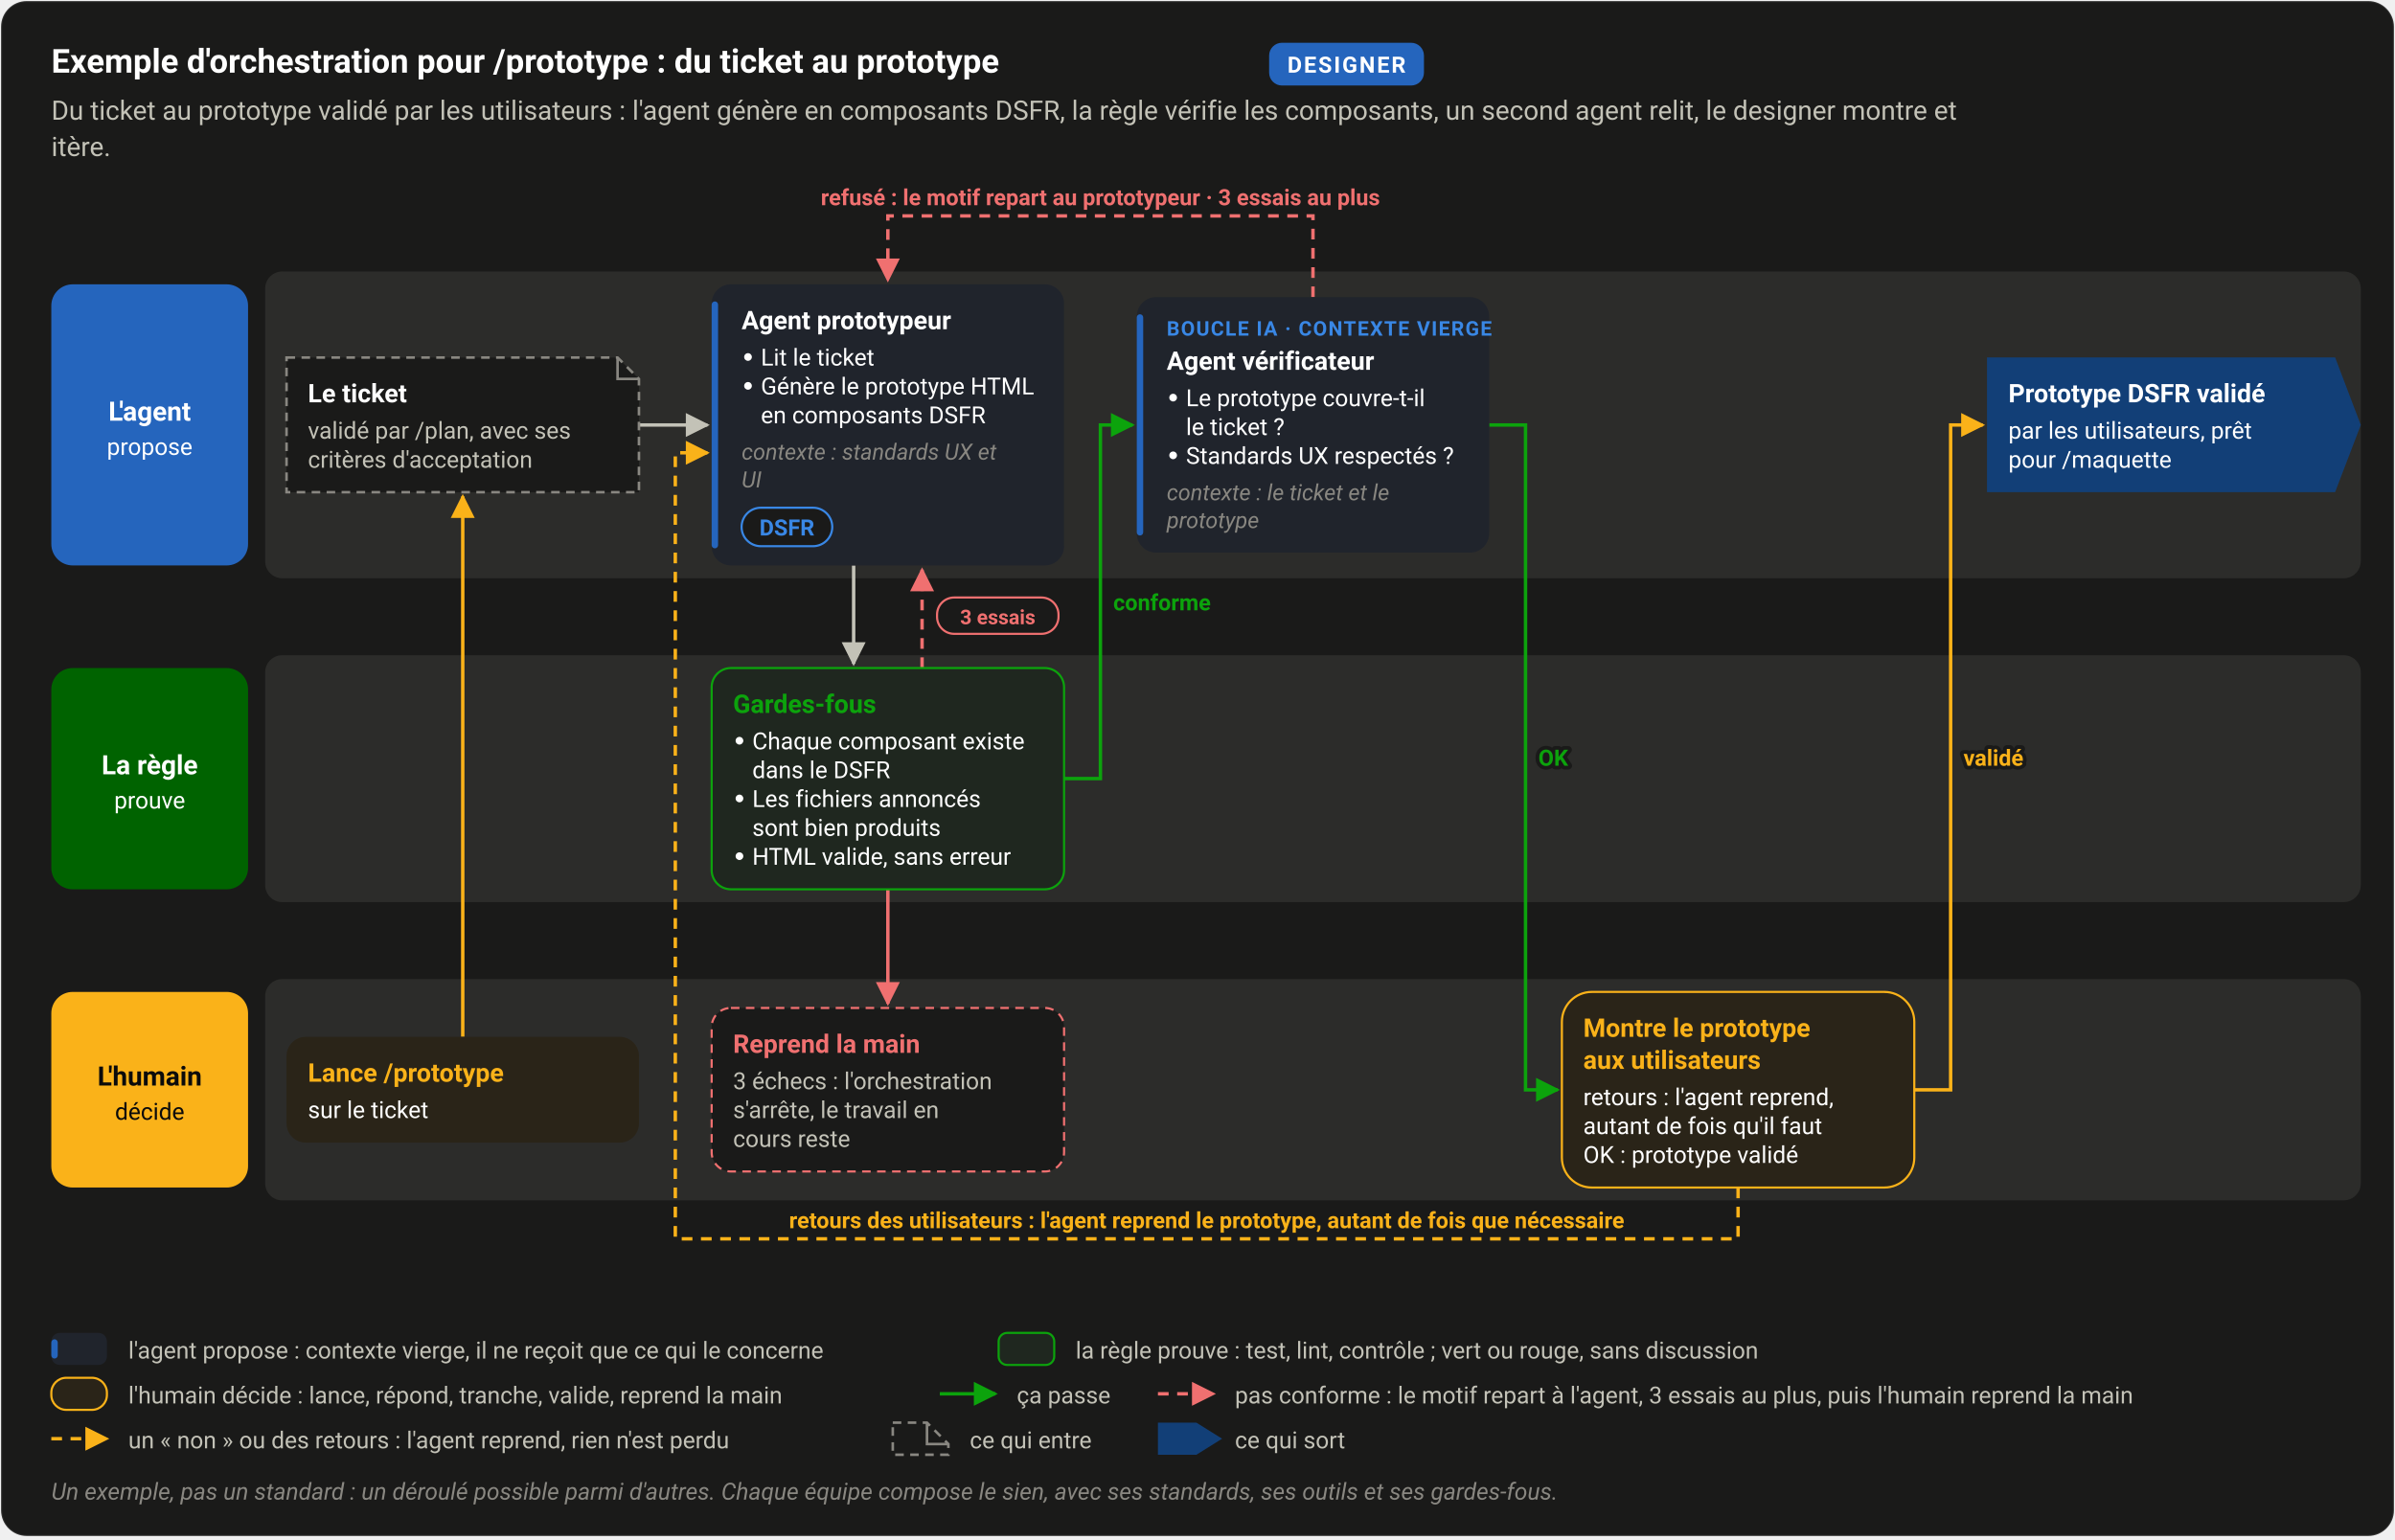
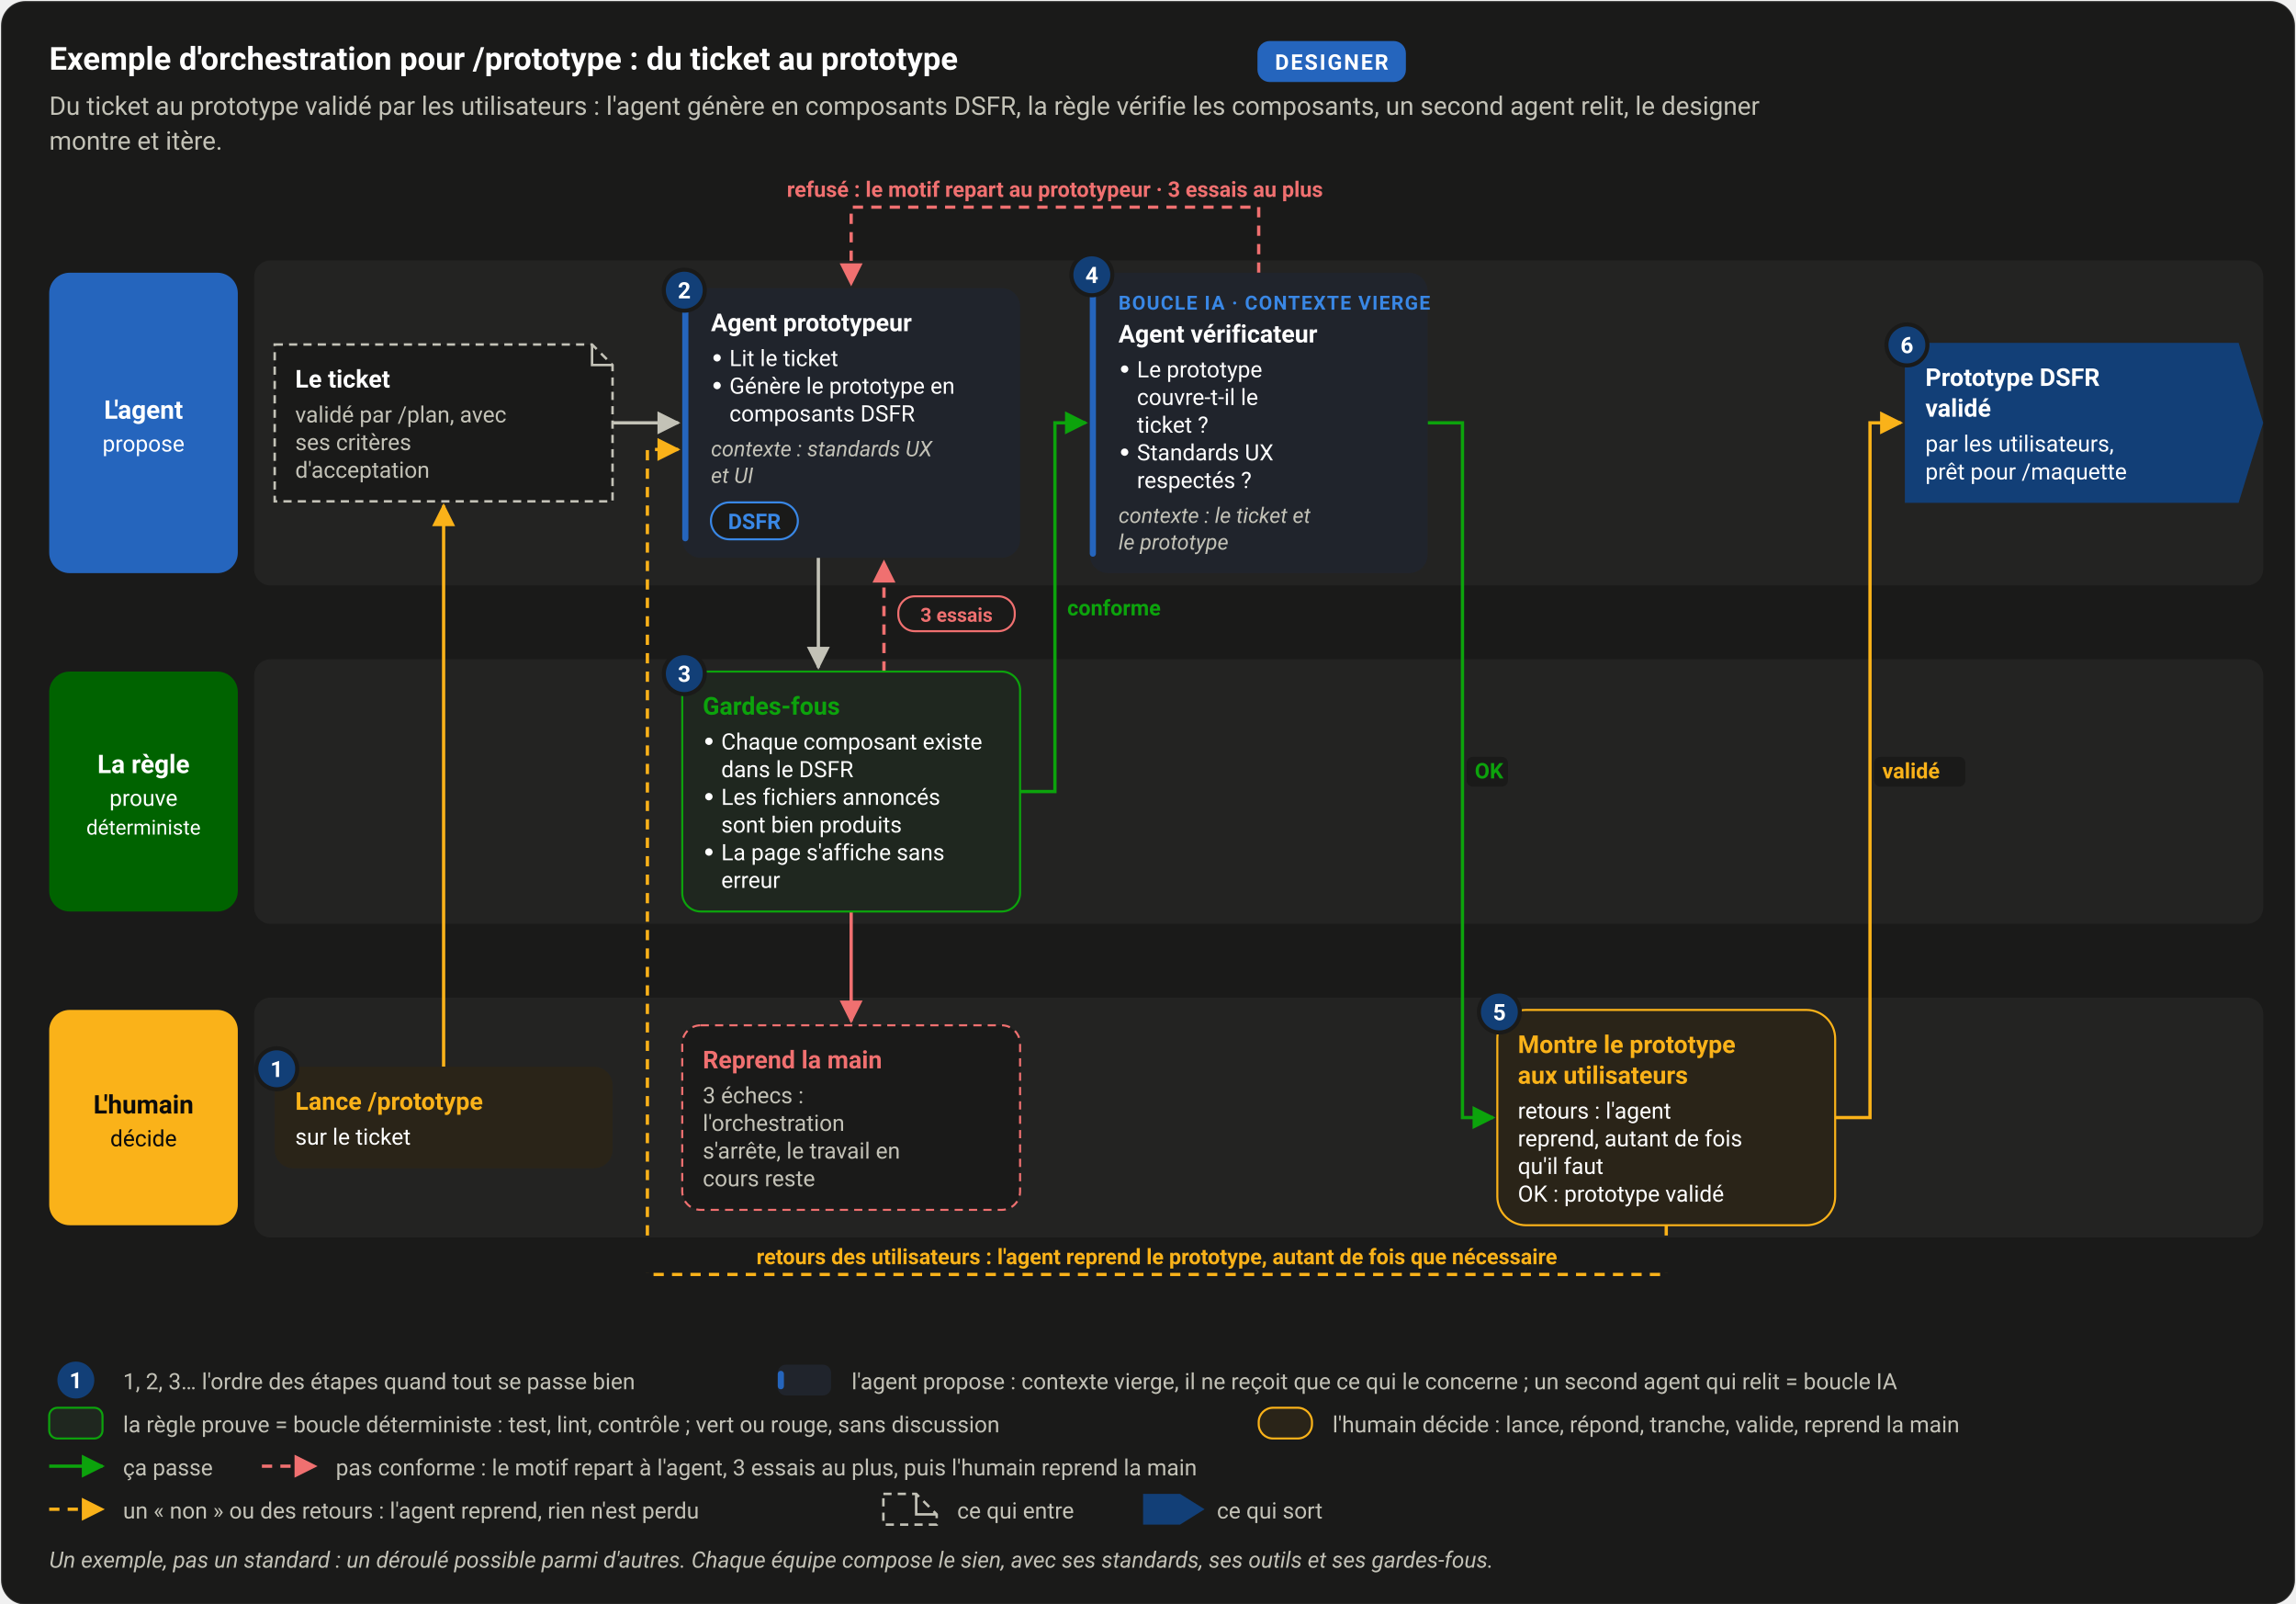
- <svg xmlns="http://www.w3.org/2000/svg" width="1120" height="720" viewBox="0 0 1120 720" font-family="-apple-system,'Segoe UI',system-ui,Roboto,'Helvetica Neue',Arial,sans-serif">
+ <svg xmlns="http://www.w3.org/2000/svg" width="1120" height="782" viewBox="0 0 1120 782" font-family="-apple-system,'Segoe UI',system-ui,Roboto,'Helvetica Neue',Arial,sans-serif">
  <defs>
-     <marker id="arr-n" viewBox="0 0 10 10" refX="9" refY="5" markerWidth="7" markerHeight="7" orient="auto">
+     <marker id="arr-prototype-n" viewBox="0 0 10 10" refX="9" refY="5" markerWidth="7" markerHeight="7" orient="auto">
      <path d="M0,0 L10,5 L0,10 z" fill="#c3c2b7" />
    </marker>
-     <marker id="arr-ok" viewBox="0 0 10 10" refX="9" refY="5" markerWidth="7" markerHeight="7" orient="auto">
+     <marker id="arr-prototype-ok" viewBox="0 0 10 10" refX="9" refY="5" markerWidth="7" markerHeight="7" orient="auto">
      <path d="M0,0 L10,5 L0,10 z" fill="#0ca30c" />
    </marker>
-     <marker id="arr-ko" viewBox="0 0 10 10" refX="9" refY="5" markerWidth="7" markerHeight="7" orient="auto">
+     <marker id="arr-prototype-ko" viewBox="0 0 10 10" refX="9" refY="5" markerWidth="7" markerHeight="7" orient="auto">
      <path d="M0,0 L10,5 L0,10 z" fill="#f07070" />
    </marker>
-     <marker id="arr-amb" viewBox="0 0 10 10" refX="9" refY="5" markerWidth="7" markerHeight="7" orient="auto">
+     <marker id="arr-prototype-amb" viewBox="0 0 10 10" refX="9" refY="5" markerWidth="7" markerHeight="7" orient="auto">
      <path d="M0,0 L10,5 L0,10 z" fill="#fab219" />
    </marker>
  </defs>
-   <rect x="0.5" y="0.5" width="1119" height="718" rx="12" fill="#1a1a19" stroke="rgba(255,255,255,0.10)" />
+   <rect x="0.5" y="0.5" width="1119" height="782" rx="12" fill="#1a1a19" stroke="rgba(255,255,255,0.10)" />
  <text x="24.0" y="34.0" font-size="15.5" fill="#ffffff" font-weight="600" text-anchor="start">Exemple d'orchestration pour /prototype : du ticket au prototype</text>
-   <rect x="593.5" y="20.0" width="72.4" height="20.0" rx="6" fill="#2565bd" />
-   <text x="629.7" y="34.0" font-size="10.5" fill="#fff" font-weight="600" text-anchor="middle" letter-spacing="0.08em">DESIGNER</text>
-   <text x="24.0" y="56.0" font-size="12.5" fill="#c3c2b7" font-weight="normal" text-anchor="start">Du ticket au prototype validé par les utilisateurs : l'agent génère en composants DSFR, la règle vérifie les composants, un second agent relit, le designer montre et</text>
-   <text x="24.0" y="73.0" font-size="12.5" fill="#c3c2b7" font-weight="normal" text-anchor="start">itère.</text>
-   <rect x="24.0" y="133.0" width="92.0" height="131.5" rx="10" fill="#2565bd" />
-   <text x="70.0" y="196.8" font-size="12.5" fill="#fff" font-weight="600" text-anchor="middle">L'agent</text>
-   <text x="70.0" y="212.8" font-size="11" fill="#fff" font-weight="normal" text-anchor="middle">propose</text>
-   <rect x="124.0" y="127.0" width="980.0" height="143.5" rx="8" fill="#2c2c2a" />
-   <rect x="24.0" y="312.5" width="92.0" height="103.5" rx="10" fill="#006300" />
-   <text x="70.0" y="362.2" font-size="12.5" fill="#fff" font-weight="600" text-anchor="middle">La règle</text>
-   <text x="70.0" y="378.2" font-size="11" fill="#fff" font-weight="normal" text-anchor="middle">prouve</text>
-   <rect x="124.0" y="306.5" width="980.0" height="115.5" rx="8" fill="#2c2c2a" />
-   <rect x="24.0" y="464.0" width="92.0" height="91.5" rx="10" fill="#fab219" />
-   <text x="70.0" y="507.8" font-size="12.5" fill="#0b0b0b" font-weight="600" text-anchor="middle">L'humain</text>
-   <text x="70.0" y="523.8" font-size="11" fill="#0b0b0b" font-weight="normal" text-anchor="middle">décide</text>
-   <rect x="124.0" y="458.0" width="980.0" height="103.5" rx="8" fill="#2c2c2a" />
-   <path d="M216.4,485.0 L216.4,232.2" fill="none" stroke="#fab219" stroke-width="1.6" marker-end="url(#arr-amb)" />
-   <path d="M298.8,198.8 L330.8,198.8" fill="none" stroke="#c3c2b7" stroke-width="1.6" marker-end="url(#arr-n)" />
-   <path d="M399.2,264.5 L399.2,310.5" fill="none" stroke="#c3c2b7" stroke-width="1.6" marker-end="url(#arr-n)" />
-   <path d="M431.2,312.5 L431.2,266.5" fill="none" stroke="#f07070" stroke-width="1.6" stroke-dasharray="5 4" marker-end="url(#arr-ko)" />
-   <rect x="438.2" y="279.5" width="56.8" height="17.0" rx="8" fill="#1a1a19" stroke="#f07070" stroke-width="1" />
-   <text x="466.6" y="292.0" font-size="9.5" fill="#f07070" font-weight="600" text-anchor="middle">3 essais</text>
-   <path d="M415.2,416.0 L415.2,469.5" fill="none" stroke="#f07070" stroke-width="1.6" marker-end="url(#arr-ko)" />
-   <path d="M497.6,364.2 L514.6,364.2 L514.6,198.8 L529.6,198.8" fill="none" stroke="#0ca30c" stroke-width="1.6" marker-end="url(#arr-ok)" />
-   <text x="520.6" y="285.5" font-size="10.5" fill="#0ca30c" font-weight="600" text-anchor="start" paint-order="stroke" stroke="#1a1a19" stroke-width="3.5" stroke-linejoin="round">conforme</text>
-   <path d="M614.0,139.0 L614.0,101.0 L415.2,101.0 L415.2,131.0" fill="none" stroke="#f07070" stroke-width="1.6" stroke-dasharray="5 4" marker-end="url(#arr-ko)" />
-   <text x="514.6" y="96.0" font-size="10.5" fill="#f07070" font-weight="600" text-anchor="middle" paint-order="stroke" stroke="#1a1a19" stroke-width="3.5" stroke-linejoin="round">refusé : le motif repart au prototypeur · 3 essais au plus</text>
-   <path d="M696.4,198.8 L713.4,198.8 L713.4,509.8 L728.4,509.8" fill="none" stroke="#0ca30c" stroke-width="1.6" marker-end="url(#arr-ok)" />
-   <text x="719.4" y="358.2" font-size="10.5" fill="#0ca30c" font-weight="600" text-anchor="start" paint-order="stroke" stroke="#1a1a19" stroke-width="3.5" stroke-linejoin="round">OK</text>
-   <path d="M812.8,555.5 L812.8,579.5 L315.8,579.5 L315.8,211.8 L330.8,211.8" fill="none" stroke="#fab219" stroke-width="1.6" stroke-dasharray="5 4" marker-end="url(#arr-amb)" />
-   <text x="564.3" y="574.5" font-size="10.5" fill="#fab219" font-weight="600" text-anchor="middle" paint-order="stroke" stroke="#1a1a19" stroke-width="3.5" stroke-linejoin="round">retours des utilisateurs : l'agent reprend le prototype, autant de fois que nécessaire</text>
-   <path d="M895.2,509.8 L912.2,509.8 L912.2,198.8 L927.2,198.8" fill="none" stroke="#fab219" stroke-width="1.6" marker-end="url(#arr-amb)" />
-   <text x="918.2" y="358.2" font-size="10.5" fill="#fab219" font-weight="600" text-anchor="start" paint-order="stroke" stroke="#1a1a19" stroke-width="3.5" stroke-linejoin="round">validé</text>
-   <path d="M134.0,167.25 h154.8 l10,10 v53.0 h-164.8 z" fill="#1a1a19" stroke="#898781" stroke-width="1.2" stroke-dasharray="4 3" />
-   <path d="M288.8,167.25 v10 h10" fill="none" stroke="#898781" stroke-width="1.2" />
-   <text x="144.0" y="188.2" font-size="12" fill="#ffffff" font-weight="600" text-anchor="start">Le ticket</text>
-   <text x="144.0" y="205.2" font-size="11" fill="#c3c2b7" font-weight="normal" text-anchor="start">validé par /plan, avec ses</text>
-   <text x="144.0" y="218.8" font-size="11" fill="#c3c2b7" font-weight="normal" text-anchor="start">critères d'acceptation</text>
-   <rect x="134.0" y="485.0" width="164.8" height="49.5" rx="9" fill="#2a2418" />
-   <text x="144.0" y="506.0" font-size="12" fill="#fab219" font-weight="600" text-anchor="start">Lance /prototype</text>
-   <text x="144.0" y="523.0" font-size="11" fill="#ffffff" font-weight="normal" text-anchor="start">sur le ticket</text>
-   <rect x="332.8" y="133.0" width="164.8" height="131.5" rx="9" fill="#20242c" />
-   <rect x="332.8" y="141.0" width="3" height="115.5" rx="1.5" fill="#2565bd" />
-   <text x="346.8" y="154.0" font-size="12" fill="#ffffff" font-weight="600" text-anchor="start">Agent prototypeur</text>
-   <circle cx="349.8" cy="167.0" r="1.8" fill="#ffffff" />
-   <text x="355.8" y="171.0" font-size="11" fill="#ffffff" font-weight="normal" text-anchor="start">Lit le ticket</text>
-   <circle cx="349.8" cy="180.5" r="1.8" fill="#ffffff" />
-   <text x="355.8" y="184.5" font-size="11" fill="#ffffff" font-weight="normal" text-anchor="start">Génère le prototype HTML</text>
-   <text x="355.8" y="198.0" font-size="11" fill="#ffffff" font-weight="normal" text-anchor="start">en composants DSFR</text>
-   <text x="346.8" y="215.0" font-size="10.5" fill="#898781" font-style="italic" text-anchor="start">contexte : standards UX et</text>
-   <text x="346.8" y="228.0" font-size="10.5" fill="#898781" font-style="italic" text-anchor="start">UI</text>
-   <rect x="346.8" y="237.5" width="42.4" height="18.0" rx="9" fill="#1a1a19" stroke="#3987e5" stroke-width="1" />
-   <text x="368.0" y="250.5" font-size="10.5" fill="#3987e5" font-weight="600" text-anchor="middle">DSFR</text>
-   <rect x="332.8" y="312.5" width="164.8" height="103.5" rx="9" fill="#1f271f" stroke="#0ca30c" stroke-width="1" />
-   <text x="342.8" y="333.5" font-size="12" fill="#0ca30c" font-weight="600" text-anchor="start">Gardes-fous</text>
-   <circle cx="345.8" cy="346.5" r="1.8" fill="#ffffff" />
-   <text x="351.8" y="350.5" font-size="11" fill="#ffffff" font-weight="normal" text-anchor="start">Chaque composant existe</text>
-   <text x="351.8" y="364.0" font-size="11" fill="#ffffff" font-weight="normal" text-anchor="start">dans le DSFR</text>
-   <circle cx="345.8" cy="373.5" r="1.8" fill="#ffffff" />
-   <text x="351.8" y="377.5" font-size="11" fill="#ffffff" font-weight="normal" text-anchor="start">Les fichiers annoncés</text>
-   <text x="351.8" y="391.0" font-size="11" fill="#ffffff" font-weight="normal" text-anchor="start">sont bien produits</text>
-   <circle cx="345.8" cy="400.5" r="1.8" fill="#ffffff" />
-   <text x="351.8" y="404.5" font-size="11" fill="#ffffff" font-weight="normal" text-anchor="start">HTML valide, sans erreur</text>
-   <rect x="332.8" y="471.5" width="164.8" height="76.5" rx="9" fill="#1a1a19" stroke="#f07070" stroke-width="1" stroke-dasharray="4 3" />
-   <text x="342.8" y="492.5" font-size="12" fill="#f07070" font-weight="600" text-anchor="start">Reprend la main</text>
-   <text x="342.8" y="509.5" font-size="11" fill="#c3c2b7" font-weight="normal" text-anchor="start">3 échecs : l'orchestration</text>
-   <text x="342.8" y="523.0" font-size="11" fill="#c3c2b7" font-weight="normal" text-anchor="start">s'arrête, le travail en</text>
-   <text x="342.8" y="536.5" font-size="11" fill="#c3c2b7" font-weight="normal" text-anchor="start">cours reste</text>
-   <rect x="531.6" y="139.0" width="164.8" height="119.5" rx="9" fill="#20242c" />
-   <rect x="531.6" y="147.0" width="3" height="103.5" rx="1.5" fill="#2565bd" />
-   <text x="545.6" y="157.0" font-size="9.5" fill="#3987e5" font-weight="600" text-anchor="start" letter-spacing="0.06em">BOUCLE IA · CONTEXTE VIERGE</text>
-   <text x="545.6" y="173.0" font-size="12" fill="#ffffff" font-weight="600" text-anchor="start">Agent vérificateur</text>
-   <circle cx="548.6" cy="186.0" r="1.8" fill="#ffffff" />
-   <text x="554.6" y="190.0" font-size="11" fill="#ffffff" font-weight="normal" text-anchor="start">Le prototype couvre-t-il</text>
-   <text x="554.6" y="203.5" font-size="11" fill="#ffffff" font-weight="normal" text-anchor="start">le ticket ?</text>
-   <circle cx="548.6" cy="213.0" r="1.8" fill="#ffffff" />
-   <text x="554.6" y="217.0" font-size="11" fill="#ffffff" font-weight="normal" text-anchor="start">Standards UX respectés ?</text>
-   <text x="545.6" y="234.0" font-size="10.5" fill="#898781" font-style="italic" text-anchor="start">contexte : le ticket et le</text>
-   <text x="545.6" y="247.0" font-size="10.5" fill="#898781" font-style="italic" text-anchor="start">prototype</text>
-   <rect x="730.4" y="464.0" width="164.8" height="91.5" rx="14" fill="#2a2418" stroke="#fab219" stroke-width="1" />
-   <text x="740.4" y="485.0" font-size="12" fill="#fab219" font-weight="600" text-anchor="start">Montre le prototype</text>
-   <text x="740.4" y="500.0" font-size="12" fill="#fab219" font-weight="600" text-anchor="start">aux utilisateurs</text>
-   <text x="740.4" y="517.0" font-size="11" fill="#ffffff" font-weight="normal" text-anchor="start">retours : l'agent reprend,</text>
-   <text x="740.4" y="530.5" font-size="11" fill="#ffffff" font-weight="normal" text-anchor="start">autant de fois qu'il faut</text>
-   <text x="740.4" y="544.0" font-size="11" fill="#ffffff" font-weight="normal" text-anchor="start">OK : prototype validé</text>
-   <path d="M929.2,167.2 L1092.0,167.2 L1104.0,198.8 L1092.0,230.2 L929.2,230.2 Z" fill="#123f77" />
-   <text x="939.2" y="188.2" font-size="12" fill="#ffffff" font-weight="600" text-anchor="start">Prototype DSFR validé</text>
-   <text x="939.2" y="205.2" font-size="11" fill="#ffffff" font-weight="normal" text-anchor="start">par les utilisateurs, prêt</text>
-   <text x="939.2" y="218.8" font-size="11" fill="#ffffff" font-weight="normal" text-anchor="start">pour /maquette</text>
-   <rect x="24.0" y="623.5" width="26.0" height="15.0" rx="4" fill="#20242c" />
-   <rect x="24.0" y="626.5" width="3" height="9" rx="1.5" fill="#2565bd" />
-   <text x="60.0" y="635.5" font-size="11" fill="#c3c2b7" font-weight="normal" text-anchor="start">l'agent propose : contexte vierge, il ne reçoit que ce qui le concerne</text>
-   <rect x="467.0" y="623.5" width="26.0" height="15.0" rx="4" fill="#1f271f" stroke="#0ca30c" stroke-width="1" />
-   <text x="503.0" y="635.5" font-size="11" fill="#c3c2b7" font-weight="normal" text-anchor="start">la règle prouve : test, lint, contrôle ; vert ou rouge, sans discussion</text>
-   <rect x="24.0" y="644.5" width="26.0" height="15.0" rx="7" fill="#2a2418" stroke="#fab219" stroke-width="1" />
-   <text x="60.0" y="656.5" font-size="11" fill="#c3c2b7" font-weight="normal" text-anchor="start">l'humain décide : lance, répond, tranche, valide, reprend la main</text>
-   <path d="M439.5,652.0 L465.5,652.0" stroke="#0ca30c" stroke-width="1.6" fill="none" marker-end="url(#arr-ok)" />
-   <text x="475.5" y="656.5" font-size="11" fill="#c3c2b7" font-weight="normal" text-anchor="start">ça passe</text>
-   <path d="M541.5,652.0 L567.5,652.0" stroke="#f07070" stroke-width="1.6" fill="none" stroke-dasharray="5 4" marker-end="url(#arr-ko)" />
-   <text x="577.5" y="656.5" font-size="11" fill="#c3c2b7" font-weight="normal" text-anchor="start">pas conforme : le motif repart à l'agent, 3 essais au plus, puis l'humain reprend la main</text>
-   <path d="M24,673.0 L50,673.0" stroke="#fab219" stroke-width="1.6" fill="none" stroke-dasharray="5 4" marker-end="url(#arr-amb)" />
-   <text x="60.0" y="677.5" font-size="11" fill="#c3c2b7" font-weight="normal" text-anchor="start">un « non » ou des retours : l'agent reprend, rien n'est perdu</text>
-   <path d="M417.5,665.5 h16 l10,10 v5 h-26 z" fill="#1a1a19" stroke="#898781" stroke-width="1.2" stroke-dasharray="4 3" />
-   <path d="M433.5,665.5 v10 h10" fill="none" stroke="#898781" stroke-width="1.2" />
-   <text x="453.5" y="677.5" font-size="11" fill="#c3c2b7" font-weight="normal" text-anchor="start">ce qui entre</text>
-   <path d="M541.5,665.5 L559.5,665.5 L571.5,673.0 L559.5,680.5 L541.5,680.5 Z" fill="#123f77" />
-   <text x="577.5" y="677.5" font-size="11" fill="#c3c2b7" font-weight="normal" text-anchor="start">ce qui sort</text>
-   <text x="24.0" y="701.5" font-size="11" fill="#898781" font-style="italic" text-anchor="start">Un exemple, pas un standard : un déroulé possible parmi d'autres. Chaque équipe compose le sien, avec ses standards, ses outils et ses gardes-fous.</text>
+   <rect x="613.4" y="20.0" width="72.4" height="20.0" rx="6" fill="#2565bd" />
+   <text x="649.6" y="34.0" font-size="10.5" fill="#fff" font-weight="600" text-anchor="middle" letter-spacing="0.08em">DESIGNER</text>
+   <text x="24.0" y="56.0" font-size="12.5" fill="#c3c2b7" font-weight="normal" text-anchor="start">Du ticket au prototype validé par les utilisateurs : l'agent génère en composants DSFR, la règle vérifie les composants, un second agent relit, le designer</text>
+   <text x="24.0" y="73.0" font-size="12.5" fill="#c3c2b7" font-weight="normal" text-anchor="start">montre et itère.</text>
+   <rect x="24.0" y="133.0" width="92.0" height="146.5" rx="10" fill="#2565bd" />
+   <text x="70.0" y="204.2" font-size="12.5" fill="#fff" font-weight="600" text-anchor="middle">L'agent</text>
+   <text x="70.0" y="220.2" font-size="11" fill="#fff" font-weight="normal" text-anchor="middle">propose</text>
+   <rect x="124.0" y="127.0" width="980.0" height="158.5" rx="8" fill="#232322" />
+   <rect x="24.0" y="327.5" width="92.0" height="117.0" rx="10" fill="#006300" />
+   <text x="70.0" y="377.0" font-size="12.5" fill="#fff" font-weight="600" text-anchor="middle">La règle</text>
+   <text x="70.0" y="393.0" font-size="11" fill="#fff" font-weight="normal" text-anchor="middle">prouve</text>
+   <text x="70.0" y="407.0" font-size="10" fill="#fff" font-weight="normal" text-anchor="middle">déterministe</text>
+   <rect x="124.0" y="321.5" width="980.0" height="129.0" rx="8" fill="#232322" />
+   <rect x="24.0" y="492.5" width="92.0" height="105.0" rx="10" fill="#fab219" />
+   <text x="70.0" y="543.0" font-size="12.5" fill="#0b0b0b" font-weight="600" text-anchor="middle">L'humain</text>
+   <text x="70.0" y="559.0" font-size="11" fill="#0b0b0b" font-weight="normal" text-anchor="middle">décide</text>
+   <rect x="124.0" y="486.5" width="980.0" height="117.0" rx="8" fill="#232322" />
+   <path d="M216.4,520.2 L216.4,246.5" fill="none" stroke="#fab219" stroke-width="1.6" marker-end="url(#arr-prototype-amb)" />
+   <path d="M298.8,206.2 L330.8,206.2" fill="none" stroke="#c3c2b7" stroke-width="1.6" marker-end="url(#arr-prototype-n)" />
+   <path d="M399.2,272.0 L399.2,325.5" fill="none" stroke="#c3c2b7" stroke-width="1.6" marker-end="url(#arr-prototype-n)" />
+   <path d="M431.2,327.5 L431.2,274.0" fill="none" stroke="#f07070" stroke-width="1.6" stroke-dasharray="5 4" marker-end="url(#arr-prototype-ko)" />
+   <rect x="438.2" y="290.8" width="56.8" height="17.0" rx="8" fill="#1a1a19" stroke="#f07070" stroke-width="1" />
+   <text x="466.6" y="303.2" font-size="9.5" fill="#f07070" font-weight="600" text-anchor="middle">3 essais</text>
+   <path d="M415.2,444.5 L415.2,498.0" fill="none" stroke="#f07070" stroke-width="1.6" marker-end="url(#arr-prototype-ko)" />
+   <path d="M497.6,386.0 L514.6,386.0 L514.6,206.2 L529.6,206.2" fill="none" stroke="#0ca30c" stroke-width="1.6" marker-end="url(#arr-prototype-ok)" />
+   <rect x="516.6" y="289.6" width="56.7" height="14.5" rx="3" fill="#1a1a19" />
+   <text x="520.6" y="300.1" font-size="10.5" fill="#0ca30c" font-weight="600" text-anchor="start">conforme</text>
+   <path d="M614.0,133.0 L614.0,101.0 L415.2,101.0 L415.2,138.5" fill="none" stroke="#f07070" stroke-width="1.6" stroke-dasharray="5 4" marker-end="url(#arr-prototype-ko)" />
+   <rect x="334.0" y="85.5" width="361.2" height="14.5" rx="3" fill="#1a1a19" />
+   <text x="514.6" y="96.0" font-size="10.5" fill="#f07070" font-weight="600" text-anchor="middle">refusé : le motif repart au prototypeur · 3 essais au plus</text>
+   <path d="M696.4,206.2 L713.4,206.2 L713.4,545.0 L728.4,545.0" fill="none" stroke="#0ca30c" stroke-width="1.6" marker-end="url(#arr-prototype-ok)" />
+   <rect x="715.4" y="369.1" width="20.2" height="14.5" rx="3" fill="#1a1a19" />
+   <text x="719.4" y="379.6" font-size="10.5" fill="#0ca30c" font-weight="600" text-anchor="start">OK</text>
+   <path d="M812.8,597.5 L812.8,621.5 L315.8,621.5 L315.8,219.2 L330.8,219.2" fill="none" stroke="#fab219" stroke-width="1.6" stroke-dasharray="5 4" marker-end="url(#arr-prototype-amb)" />
+   <rect x="298.4" y="606.0" width="531.7" height="14.5" rx="3" fill="#1a1a19" />
+   <text x="564.3" y="616.5" font-size="10.5" fill="#fab219" font-weight="600" text-anchor="middle">retours des utilisateurs : l'agent reprend le prototype, autant de fois que nécessaire</text>
+   <path d="M895.2,545.0 L912.2,545.0 L912.2,206.2 L927.2,206.2" fill="none" stroke="#fab219" stroke-width="1.6" marker-end="url(#arr-prototype-amb)" />
+   <rect x="914.2" y="369.1" width="44.5" height="14.5" rx="3" fill="#1a1a19" />
+   <text x="918.2" y="379.6" font-size="10.5" fill="#fab219" font-weight="600" text-anchor="start">validé</text>
+   <path d="M134.0,168.0 h154.8 l10,10 v66.5 h-164.8 z" fill="#1a1a19" stroke="#c3c2b7" stroke-width="1.2" stroke-dasharray="4 3" />
+   <path d="M288.8,168.0 v10 h10" fill="none" stroke="#c3c2b7" stroke-width="1.2" />
+   <text x="144.0" y="189.0" font-size="12" fill="#ffffff" font-weight="600" text-anchor="start">Le ticket</text>
+   <text x="144.0" y="206.0" font-size="11" fill="#c3c2b7" font-weight="normal" text-anchor="start">validé par /plan, avec</text>
+   <text x="144.0" y="219.5" font-size="11" fill="#c3c2b7" font-weight="normal" text-anchor="start">ses critères</text>
+   <text x="144.0" y="233.0" font-size="11" fill="#c3c2b7" font-weight="normal" text-anchor="start">d'acceptation</text>
+   <rect x="134.0" y="520.2" width="164.8" height="49.5" rx="9" fill="#2a2418" />
+   <text x="144.0" y="541.2" font-size="12" fill="#fab219" font-weight="600" text-anchor="start">Lance /prototype</text>
+   <text x="144.0" y="558.2" font-size="11" fill="#ffffff" font-weight="normal" text-anchor="start">sur le ticket</text>
+   <circle cx="135.0" cy="521.2" r="10" fill="#123f77" stroke="#1a1a19" stroke-width="2" />
+   <text x="135.0" y="525.2" font-size="11" fill="#ffffff" font-weight="700" text-anchor="middle">1</text>
+   <rect x="332.8" y="140.5" width="164.8" height="131.5" rx="9" fill="#20242c" />
+   <rect x="332.8" y="148.5" width="3" height="115.5" rx="1.5" fill="#2565bd" />
+   <text x="346.8" y="161.5" font-size="12" fill="#ffffff" font-weight="600" text-anchor="start">Agent prototypeur</text>
+   <circle cx="349.8" cy="174.5" r="1.8" fill="#ffffff" />
+   <text x="355.8" y="178.5" font-size="11" fill="#ffffff" font-weight="normal" text-anchor="start">Lit le ticket</text>
+   <circle cx="349.8" cy="188.0" r="1.8" fill="#ffffff" />
+   <text x="355.8" y="192.0" font-size="11" fill="#ffffff" font-weight="normal" text-anchor="start">Génère le prototype en</text>
+   <text x="355.8" y="205.5" font-size="11" fill="#ffffff" font-weight="normal" text-anchor="start">composants DSFR</text>
+   <text x="346.8" y="222.5" font-size="10.5" fill="#c3c2b7" font-style="italic" text-anchor="start">contexte : standards UX</text>
+   <text x="346.8" y="235.5" font-size="10.5" fill="#c3c2b7" font-style="italic" text-anchor="start">et UI</text>
+   <rect x="346.8" y="245.0" width="42.4" height="18.0" rx="9" fill="#1a1a19" stroke="#3987e5" stroke-width="1" />
+   <text x="368.0" y="258.0" font-size="10.5" fill="#3987e5" font-weight="600" text-anchor="middle">DSFR</text>
+   <circle cx="333.8" cy="141.5" r="10" fill="#123f77" stroke="#1a1a19" stroke-width="2" />
+   <text x="333.8" y="145.5" font-size="11" fill="#ffffff" font-weight="700" text-anchor="middle">2</text>
+   <rect x="332.8" y="327.5" width="164.8" height="117.0" rx="9" fill="#1f271f" stroke="#0ca30c" stroke-width="1" />
+   <text x="342.8" y="348.5" font-size="12" fill="#0ca30c" font-weight="600" text-anchor="start">Gardes-fous</text>
+   <circle cx="345.8" cy="361.5" r="1.8" fill="#ffffff" />
+   <text x="351.8" y="365.5" font-size="11" fill="#ffffff" font-weight="normal" text-anchor="start">Chaque composant existe</text>
+   <text x="351.8" y="379.0" font-size="11" fill="#ffffff" font-weight="normal" text-anchor="start">dans le DSFR</text>
+   <circle cx="345.8" cy="388.5" r="1.8" fill="#ffffff" />
+   <text x="351.8" y="392.5" font-size="11" fill="#ffffff" font-weight="normal" text-anchor="start">Les fichiers annoncés</text>
+   <text x="351.8" y="406.0" font-size="11" fill="#ffffff" font-weight="normal" text-anchor="start">sont bien produits</text>
+   <circle cx="345.8" cy="415.5" r="1.8" fill="#ffffff" />
+   <text x="351.8" y="419.5" font-size="11" fill="#ffffff" font-weight="normal" text-anchor="start">La page s'affiche sans</text>
+   <text x="351.8" y="433.0" font-size="11" fill="#ffffff" font-weight="normal" text-anchor="start">erreur</text>
+   <circle cx="333.8" cy="328.5" r="10" fill="#123f77" stroke="#1a1a19" stroke-width="2" />
+   <text x="333.8" y="332.5" font-size="11" fill="#ffffff" font-weight="700" text-anchor="middle">3</text>
+   <rect x="332.8" y="500.0" width="164.8" height="90.0" rx="9" fill="#1a1a19" stroke="#f07070" stroke-width="1" stroke-dasharray="4 3" />
+   <text x="342.8" y="521.0" font-size="12" fill="#f07070" font-weight="600" text-anchor="start">Reprend la main</text>
+   <text x="342.8" y="538.0" font-size="11" fill="#c3c2b7" font-weight="normal" text-anchor="start">3 échecs :</text>
+   <text x="342.8" y="551.5" font-size="11" fill="#c3c2b7" font-weight="normal" text-anchor="start">l'orchestration</text>
+   <text x="342.8" y="565.0" font-size="11" fill="#c3c2b7" font-weight="normal" text-anchor="start">s'arrête, le travail en</text>
+   <text x="342.8" y="578.5" font-size="11" fill="#c3c2b7" font-weight="normal" text-anchor="start">cours reste</text>
+   <rect x="531.6" y="133.0" width="164.8" height="146.5" rx="9" fill="#20242c" />
+   <rect x="531.6" y="141.0" width="3" height="130.5" rx="1.5" fill="#2565bd" />
+   <text x="545.6" y="151.0" font-size="9.5" fill="#3987e5" font-weight="600" text-anchor="start" letter-spacing="0.06em">BOUCLE IA · CONTEXTE VIERGE</text>
+   <text x="545.6" y="167.0" font-size="12" fill="#ffffff" font-weight="600" text-anchor="start">Agent vérificateur</text>
+   <circle cx="548.6" cy="180.0" r="1.8" fill="#ffffff" />
+   <text x="554.6" y="184.0" font-size="11" fill="#ffffff" font-weight="normal" text-anchor="start">Le prototype</text>
+   <text x="554.6" y="197.5" font-size="11" fill="#ffffff" font-weight="normal" text-anchor="start">couvre-t-il le</text>
+   <text x="554.6" y="211.0" font-size="11" fill="#ffffff" font-weight="normal" text-anchor="start">ticket ?</text>
+   <circle cx="548.6" cy="220.5" r="1.8" fill="#ffffff" />
+   <text x="554.6" y="224.5" font-size="11" fill="#ffffff" font-weight="normal" text-anchor="start">Standards UX</text>
+   <text x="554.6" y="238.0" font-size="11" fill="#ffffff" font-weight="normal" text-anchor="start">respectés ?</text>
+   <text x="545.6" y="255.0" font-size="10.5" fill="#c3c2b7" font-style="italic" text-anchor="start">contexte : le ticket et</text>
+   <text x="545.6" y="268.0" font-size="10.5" fill="#c3c2b7" font-style="italic" text-anchor="start">le prototype</text>
+   <circle cx="532.6" cy="134.0" r="10" fill="#123f77" stroke="#1a1a19" stroke-width="2" />
+   <text x="532.6" y="138.0" font-size="11" fill="#ffffff" font-weight="700" text-anchor="middle">4</text>
+   <rect x="730.4" y="492.5" width="164.8" height="105.0" rx="14" fill="#2a2418" stroke="#fab219" stroke-width="1" />
+   <text x="740.4" y="513.5" font-size="12" fill="#fab219" font-weight="600" text-anchor="start">Montre le prototype</text>
+   <text x="740.4" y="528.5" font-size="12" fill="#fab219" font-weight="600" text-anchor="start">aux utilisateurs</text>
+   <text x="740.4" y="545.5" font-size="11" fill="#ffffff" font-weight="normal" text-anchor="start">retours : l'agent</text>
+   <text x="740.4" y="559.0" font-size="11" fill="#ffffff" font-weight="normal" text-anchor="start">reprend, autant de fois</text>
+   <text x="740.4" y="572.5" font-size="11" fill="#ffffff" font-weight="normal" text-anchor="start">qu'il faut</text>
+   <text x="740.4" y="586.0" font-size="11" fill="#ffffff" font-weight="normal" text-anchor="start">OK : prototype validé</text>
+   <circle cx="731.4" cy="493.5" r="10" fill="#123f77" stroke="#1a1a19" stroke-width="2" />
+   <text x="731.4" y="497.5" font-size="11" fill="#ffffff" font-weight="700" text-anchor="middle">5</text>
+   <path d="M929.2,167.2 L1092.0,167.2 L1104.0,206.2 L1092.0,245.2 L929.2,245.2 Z" fill="#123f77" />
+   <text x="939.2" y="188.2" font-size="12" fill="#ffffff" font-weight="600" text-anchor="start">Prototype DSFR</text>
+   <text x="939.2" y="203.2" font-size="12" fill="#ffffff" font-weight="600" text-anchor="start">validé</text>
+   <text x="939.2" y="220.2" font-size="11" fill="#ffffff" font-weight="normal" text-anchor="start">par les utilisateurs,</text>
+   <text x="939.2" y="233.8" font-size="11" fill="#ffffff" font-weight="normal" text-anchor="start">prêt pour /maquette</text>
+   <circle cx="930.2" cy="168.2" r="10" fill="#123f77" stroke="#1a1a19" stroke-width="2" />
+   <text x="930.2" y="172.2" font-size="11" fill="#ffffff" font-weight="700" text-anchor="middle">6</text>
+   <circle cx="37.0" cy="673.0" r="10" fill="#123f77" stroke="#1a1a19" stroke-width="2" />
+   <text x="37.0" y="677.0" font-size="11" fill="#ffffff" font-weight="700" text-anchor="middle">1</text>
+   <text x="60.0" y="677.5" font-size="11" fill="#c3c2b7" font-weight="normal" text-anchor="start">1, 2, 3… l'ordre des étapes quand tout se passe bien</text>
+   <rect x="379.4" y="665.5" width="26.0" height="15.0" rx="4" fill="#20242c" />
+   <rect x="379.4" y="668.5" width="3" height="9" rx="1.5" fill="#2565bd" />
+   <text x="415.4" y="677.5" font-size="11" fill="#c3c2b7" font-weight="normal" text-anchor="start">l'agent propose : contexte vierge, il ne reçoit que ce qui le concerne ; un second agent qui relit = boucle IA</text>
+   <rect x="24.0" y="686.5" width="26.0" height="15.0" rx="4" fill="#1f271f" stroke="#0ca30c" stroke-width="1" />
+   <text x="60.0" y="698.5" font-size="11" fill="#c3c2b7" font-weight="normal" text-anchor="start">la règle prouve = boucle déterministe : test, lint, contrôle ; vert ou rouge, sans discussion</text>
+   <rect x="614.0" y="686.5" width="26.0" height="15.0" rx="7" fill="#2a2418" stroke="#fab219" stroke-width="1" />
+   <text x="650.0" y="698.5" font-size="11" fill="#c3c2b7" font-weight="normal" text-anchor="start">l'humain décide : lance, répond, tranche, valide, reprend la main</text>
+   <path d="M24,715.0 L50,715.0" stroke="#0ca30c" stroke-width="1.6" fill="none" marker-end="url(#arr-prototype-ok)" />
+   <text x="60.0" y="719.5" font-size="11" fill="#c3c2b7" font-weight="normal" text-anchor="start">ça passe</text>
+   <path d="M127.76,715.0 L153.76,715.0" stroke="#f07070" stroke-width="1.6" fill="none" stroke-dasharray="5 4" marker-end="url(#arr-prototype-ko)" />
+   <text x="163.8" y="719.5" font-size="11" fill="#c3c2b7" font-weight="normal" text-anchor="start">pas conforme : le motif repart à l'agent, 3 essais au plus, puis l'humain reprend la main</text>
+   <path d="M24,736.0 L50,736.0" stroke="#fab219" stroke-width="1.6" fill="none" stroke-dasharray="5 4" marker-end="url(#arr-prototype-amb)" />
+   <text x="60.0" y="740.5" font-size="11" fill="#c3c2b7" font-weight="normal" text-anchor="start">un « non » ou des retours : l'agent reprend, rien n'est perdu</text>
+   <path d="M430.92,728.5 h16 l10,10 v5 h-26 z" fill="#1a1a19" stroke="#c3c2b7" stroke-width="1.2" stroke-dasharray="4 3" />
+   <path d="M446.92,728.5 v10 h10" fill="none" stroke="#c3c2b7" stroke-width="1.2" />
+   <text x="466.9" y="740.5" font-size="11" fill="#c3c2b7" font-weight="normal" text-anchor="start">ce qui entre</text>
+   <path d="M557.6,728.5 L575.6,728.5 L587.6,736.0 L575.6,743.5 L557.6,743.5 Z" fill="#123f77" />
+   <text x="593.6" y="740.5" font-size="11" fill="#c3c2b7" font-weight="normal" text-anchor="start">ce qui sort</text>
+   <text x="24.0" y="764.5" font-size="11" fill="#c3c2b7" font-style="italic" text-anchor="start">Un exemple, pas un standard : un déroulé possible parmi d'autres. Chaque équipe compose le sien, avec ses standards, ses outils et ses gardes-fous.</text>
</svg>
